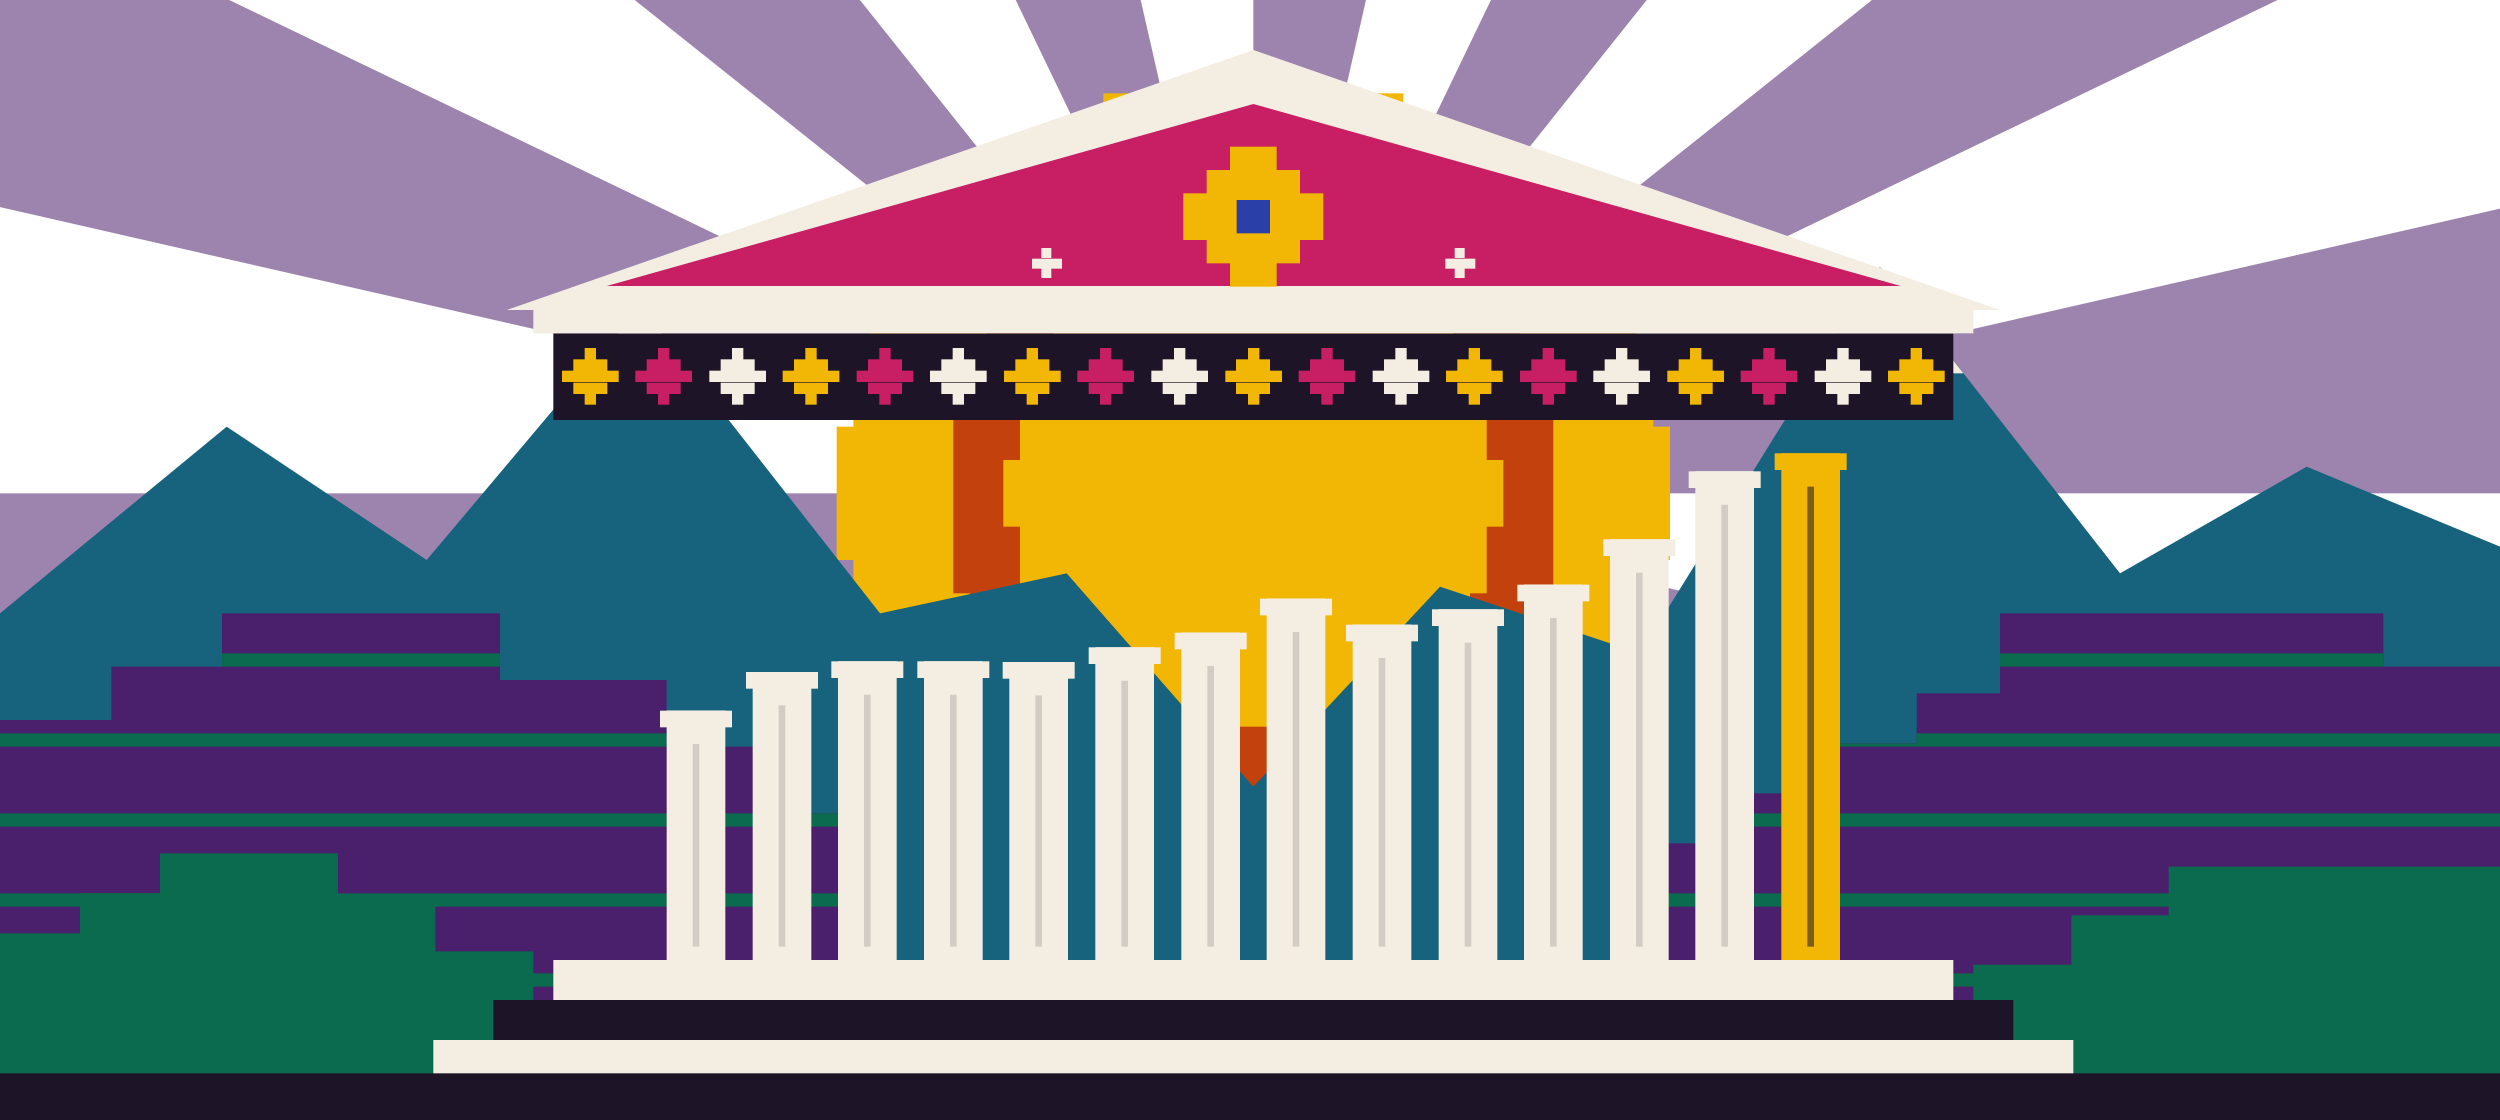
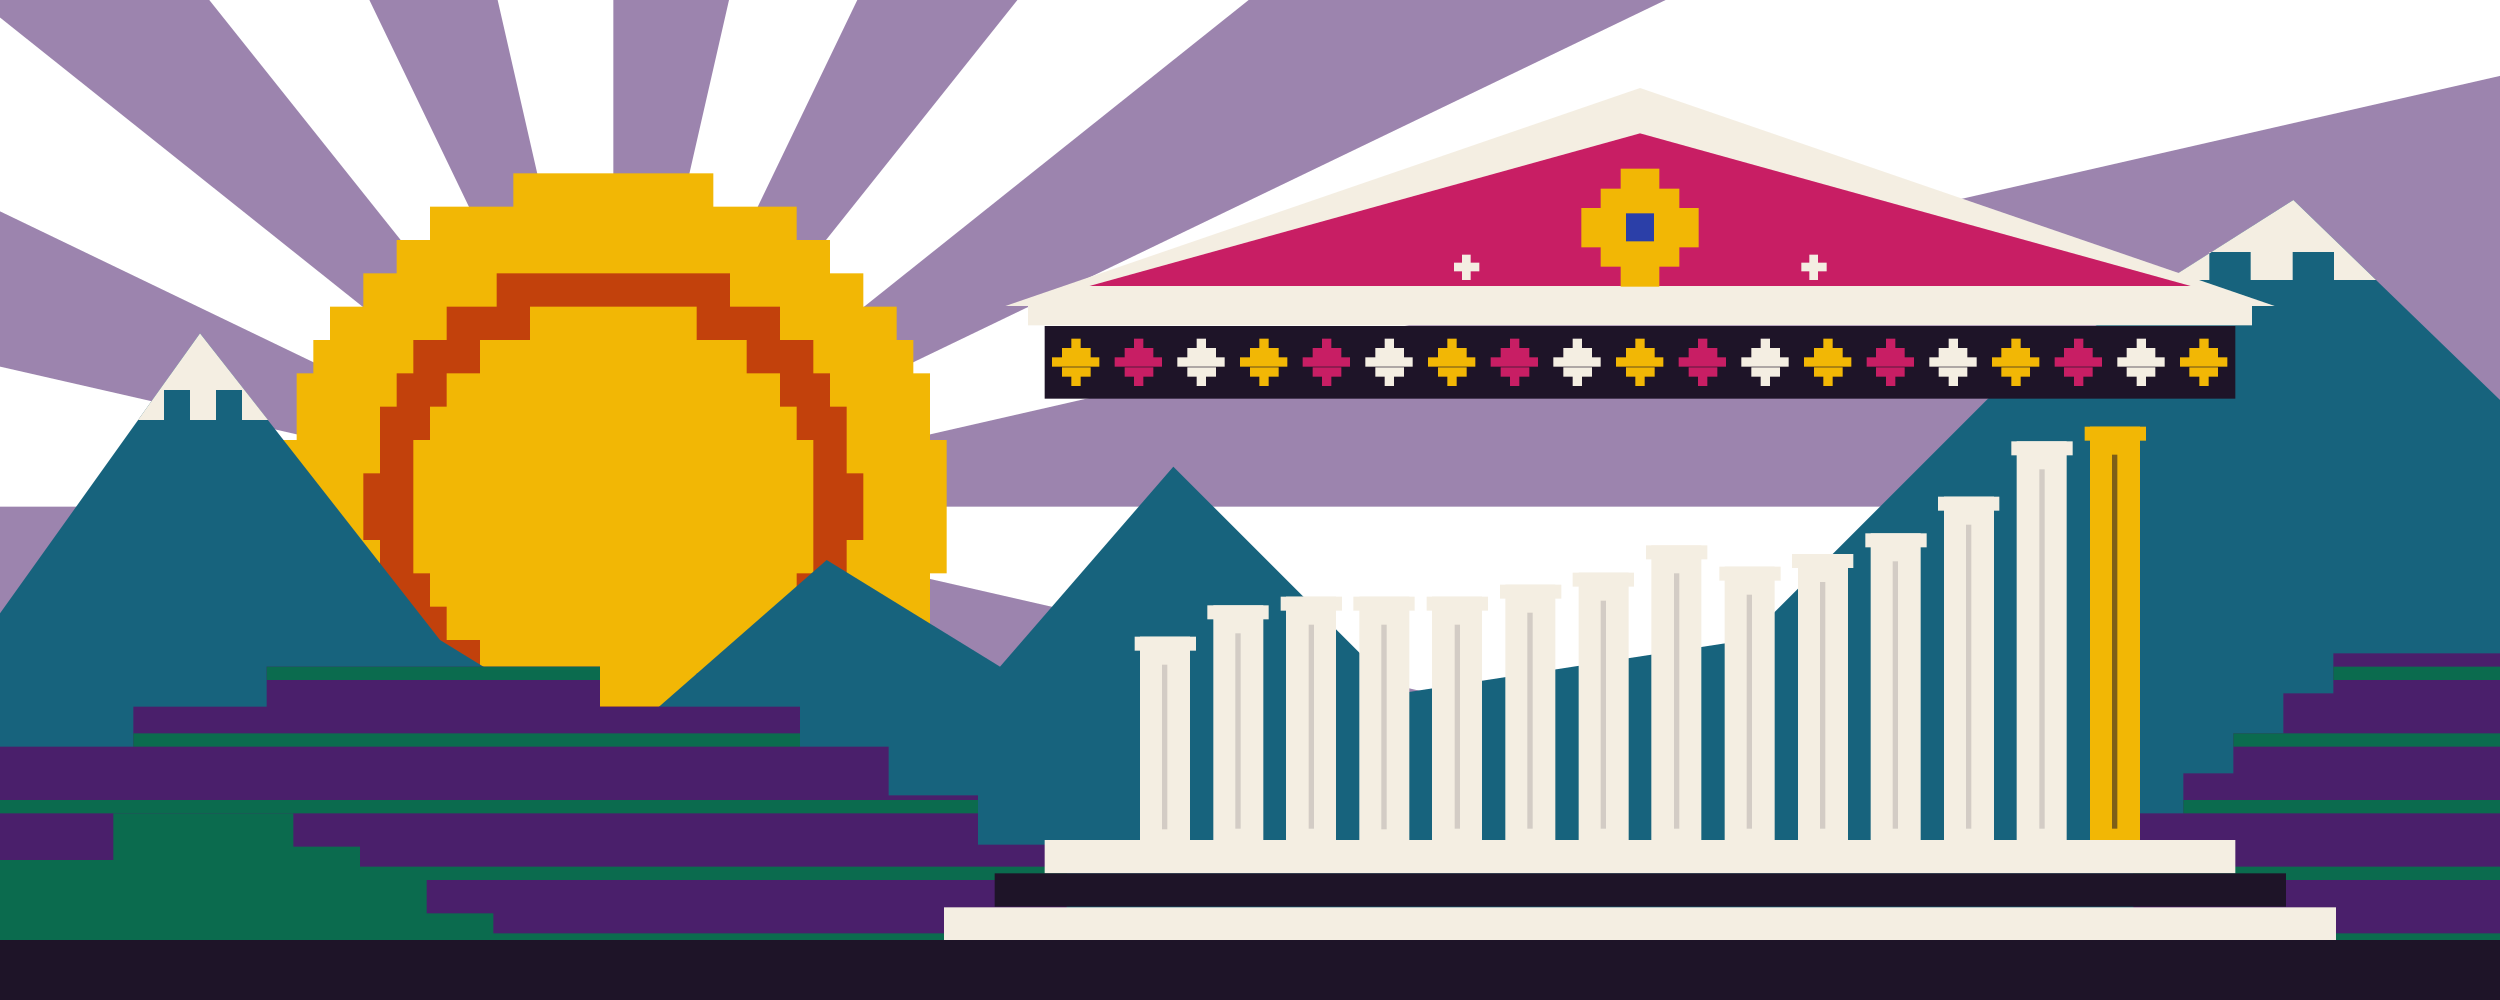
- <svg xmlns="http://www.w3.org/2000/svg" viewBox="0 0 375 168" width="375" height="168" aria-hidden="true" focusable="false">
+ <svg xmlns="http://www.w3.org/2000/svg" viewBox="0 0 375 150" width="375" height="150" aria-hidden="true" focusable="false">
  <style>
@media (prefers-reduced-motion: no-preference) {
  .col { transform-box: fill-box; transform-origin: 50% 100%; animation: crece .9s cubic-bezier(.2,.8,.2,1) both; }
  @keyframes crece { from { transform: scaleY(0); } to { transform: scaleY(1); } }
}
</style>
-   <path fill="#4A1F6B" opacity=".55" d="M188 74L188 -226L254.8 -218.5zM188 74L318.2 -196.3L375 -160.5zM188 74L422.5 -113L458.3 -56.2zM188 74L480.5 7.2L488 74zM188 74L480.5 140.8L458.3 204.2zM188 74L422.5 261L375 308.5zM188 74L318.2 344.3L254.8 366.5zM188 74L188 374L121.2 366.5zM188 74L57.8 344.3L1 308.5zM188 74L-46.5 261L-82.3 204.2zM188 74L-104.5 140.8L-112 74zM188 74L-104.5 7.2L-82.3 -56.2zM188 74L-46.5 -113L1 -160.5zM188 74L57.8 -196.3L121.2 -218.5z" />
-   <path fill="#F2B705" d="M165.5 14h45v5h-45zM155.5 19h65v5h-65zM148 24h80v5h-80zM143 29h90v5h-90zM138 34h100v5h-100zM135.5 39h105v5h-105zM133 44h110v5h-110zM130.5 49h115v5h-115zM128 54h120v5h-120zM128 59h120v5h-120zM125.5 64h125v5h-125zM125.5 69h125v5h-125zM125.5 74h125v5h-125zM125.5 79h125v5h-125zM128 84h120v5h-120zM128 89h120v5h-120zM130.5 94h115v5h-115zM133 99h110v5h-110zM135.5 104h105v5h-105zM138 109h100v5h-100zM143 114h90v5h-90zM148 119h80v5h-80zM155.5 124h65v5h-65zM165.5 129h45v5h-45z" />
-   <path fill="#C2410C" d="M170.5 29h35v5h-35zM160.5 34h55v5h-55zM155.5 39h65v5h-65zM150.5 44h75v5h-75zM148 49h80v5h-80zM145.5 54h85v5h-85zM143 59h90v5h-90zM143 64h90v5h-90zM143 69h90v5h-90zM143 74h90v5h-90zM143 79h90v5h-90zM143 84h90v5h-90zM145.5 89h85v5h-85zM148 94h80v5h-80zM150.5 99h75v5h-75zM155.5 104h65v5h-65zM160.5 109h55v5h-55zM170.5 114h35v5h-35z" />
-   <path fill="#F2B705" d="M170.5 39h35v5h-35zM163 44h50v5h-50zM158 49h60v5h-60zM155.5 54h65v5h-65zM153 59h70v5h-70zM153 64h70v5h-70zM150.5 69h75v5h-75zM150.5 74h75v5h-75zM153 79h70v5h-70zM153 84h70v5h-70zM155.5 89h65v5h-65zM158 94h60v5h-60zM163 99h50v5h-50zM170.5 104h35v5h-35z" />
-   <polygon fill="#17637D" points="0,92 34,64 64,84 96,46 132,92 160,86 188,118 216,88 246,98 282,40 318,86 346,70 375,82 375,168 0,168" />
-   <polygon fill="#F4EEE2" points="96,46 106.2,59 101.9,59 101.9,54.5 97.7,54.5 97.7,59 93.5,59 93.5,54.5 89.3,54.5 89.3,59 85.1,59 85.1,59" />
-   <polygon fill="#F4EEE2" points="282,40 294.5,56 290,56 290,50.4 285.5,50.4 285.5,56 281.1,56 281.1,50.4 276.6,50.4 276.6,56 272.1,56 272.1,56" />
+   <path fill="#4A1F6B" opacity=".55" d="M92 76L92 -344L185.5 -333.5zM92 76L274.2 -302.4L353.9 -252.4zM92 76L420.4 -185.9L470.4 -106.2zM92 76L501.5 -17.5L512 76zM92 76L501.5 169.5L470.4 258.2zM92 76L420.4 337.9L353.9 404.4zM92 76L274.2 454.4L185.5 485.5zM92 76L92 496L-1.5 485.5zM92 76L-90.2 454.4L-169.9 404.4zM92 76L-236.4 337.9L-286.4 258.2zM92 76L-317.5 169.5L-328 76zM92 76L-317.5 -17.5L-286.4 -106.2zM92 76L-236.4 -185.9L-169.9 -252.4zM92 76L-90.2 -302.4L-1.5 -333.5z" />
+   <path fill="#F2B705" d="M77 26h30v5h-30zM64.5 31h55v5h-55zM59.5 36h65v5h-65zM54.5 41h75v5h-75zM49.5 46h85v5h-85zM47 51h90v5h-90zM44.5 56h95v5h-95zM44.5 61h95v5h-95zM42 66h100v5h-100zM42 71h100v5h-100zM42 76h100v5h-100zM42 81h100v5h-100zM44.5 86h95v5h-95zM44.5 91h95v5h-95zM47 96h90v5h-90zM49.5 101h85v5h-85zM54.5 106h75v5h-75zM59.5 111h65v5h-65zM64.5 116h55v5h-55zM77 121h30v5h-30z" />
+   <path fill="#C2410C" d="M74.5 41h35v5h-35zM67 46h50v5h-50zM62 51h60v5h-60zM59.5 56h65v5h-65zM57 61h70v5h-70zM57 66h70v5h-70zM54.5 71h75v5h-75zM54.5 76h75v5h-75zM57 81h70v5h-70zM57 86h70v5h-70zM59.5 91h65v5h-65zM62 96h60v5h-60zM67 101h50v5h-50zM74.5 106h35v5h-35z" />
+   <path fill="#F2B705" d="M79.5 46h25v5h-25zM72 51h40v5h-40zM67 56h50v5h-50zM64.5 61h55v5h-55zM62 66h60v5h-60zM62 71h60v5h-60zM62 76h60v5h-60zM62 81h60v5h-60zM64.5 86h55v5h-55zM67 91h50v5h-50zM72 96h40v5h-40zM79.5 101h25v5h-25z" />
+   <polygon fill="#17637D" points="0,92 30,50 66,96 92,112 124,84 150,100 176,70 210,104 262,96 300,58 344,30 375,60 375,150 0,150" />
+   <polygon fill="#F4EEE2" points="30,50 40.2,63 36.3,63 36.3,58.5 32.4,58.5 32.4,63 28.5,63 28.5,58.5 24.6,58.5 24.6,63 20.7,63 20.7,63" />
+   <polygon fill="#F4EEE2" points="344,30 356.4,42 350.1,42 350.1,37.8 343.9,37.8 343.9,42 337.6,42 337.6,37.8 331.4,37.8 331.4,42 325.1,42 325.1,42" />
  <clipPath id="cmm">
-     <polygon fill="#000" points="0,116 0,108 16.7,108 16.7,100 33.3,100 33.3,92 50,92 75,92 75,102 100,102 100,112 114,112 114,122 128,122 128,132 128,168 0,168" />
-     <polygon fill="#000" points="250,134 250,126.5 262.5,126.5 262.5,119 275,119 275,111.5 287.5,111.5 287.5,104 300,104 300,92 340,92 357.5,92 357.5,100 375,100 375,108 375,168 250,168" />
+     <polygon fill="#000" points="0,118 0,112 20,112 20,106 40,106 40,100 60,100 90,100 90,106 120,106 120,112 133.3,112 133.3,119.3 146.7,119.3 146.7,126.7 160,126.7 160,134 160,150 0,150" />
+     <polygon fill="#000" points="320,128 320,122 327.5,122 327.5,116 335,116 335,110 342.5,110 342.5,104 350,104 350,98 375,98 375,150 320,150" />
  </clipPath>
-   <polygon fill="#4A1F6B" points="0,116 0,108 16.7,108 16.7,100 33.3,100 33.3,92 50,92 75,92 75,102 100,102 100,112 114,112 114,122 128,122 128,132 128,168 0,168" />
-   <polygon fill="#4A1F6B" points="250,134 250,126.5 262.5,126.5 262.5,119 275,119 275,111.5 287.5,111.5 287.5,104 300,104 300,92 340,92 357.5,92 357.5,100 375,100 375,108 375,168 250,168" />
+   <polygon fill="#4A1F6B" points="0,118 0,112 20,112 20,106 40,106 40,100 60,100 90,100 90,106 120,106 120,112 133.3,112 133.3,119.3 146.7,119.3 146.7,126.7 160,126.7 160,134 160,150 0,150" />
+   <polygon fill="#4A1F6B" points="320,128 320,122 327.5,122 327.5,116 335,116 335,110 342.5,110 342.5,104 350,104 350,98 375,98 375,150 320,150" />
  <g clip-path="url(#cmm)">
-     <rect x="0" y="98" width="375" height="2" fill="#0B6B4E" />
+     <rect x="0" y="100" width="375" height="2" fill="#0B6B4E" />
    <rect x="0" y="110" width="375" height="2" fill="#0B6B4E" />
-     <rect x="0" y="122" width="375" height="2" fill="#0B6B4E" />
-     <rect x="0" y="134" width="375" height="2" fill="#0B6B4E" />
-     <rect x="0" y="146" width="375" height="2" fill="#0B6B4E" />
-     <rect x="0" y="158" width="375" height="2" fill="#0B6B4E" />
+     <rect x="0" y="120" width="375" height="2" fill="#0B6B4E" />
+     <rect x="0" y="130" width="375" height="2" fill="#0B6B4E" />
+     <rect x="0" y="140" width="375" height="2" fill="#0B6B4E" />
  </g>
-   <polygon fill="#0B6B4E" points="0,146 0,140 12,140 12,134 24,134 24,128 36,128 50.7,128 50.7,135.3 65.3,135.3 65.3,142.7 80,142.7 80,150 80,168 0,168" />
-   <polygon fill="#0B6B4E" points="296,152 296,144.7 310.7,144.7 310.7,137.3 325.3,137.3 325.3,130 340,130 375,130 375,140 375,168 296,168" />
+   <polygon fill="#0B6B4E" points="0,136 0,129 17,129 17,122 34,122 44,122 44,127 54,127 54,132 64,132 64,137 74,137 74,142 74,150 0,150" />
  <g class="cols">
    <g class="col" style="animation-delay:0ms">
-       <rect x="100" y="106.6" width="8.8" height="37.4" fill="#F4EEE2" />
-       <rect x="103.9" y="111.6" width="1" height="30.4" fill="#1E1428" opacity="0.16" />
-       <rect x="99" y="106.6" width="10.8" height="2.5" fill="#F4EEE2" />
+       <rect x="171" y="95.5" width="7.5" height="30.5" fill="#F4EEE2" />
+       <rect x="174.3" y="99.7" width="0.8" height="24.7" fill="#1E1428" opacity="0.16" />
+       <rect x="170.2" y="95.5" width="9.2" height="2.1" fill="#F4EEE2" />
    </g>
    <g class="col" style="animation-delay:45ms">
-       <rect x="112.9" y="100.8" width="8.8" height="43.2" fill="#F4EEE2" />
-       <rect x="116.8" y="105.8" width="1" height="36.2" fill="#1E1428" opacity="0.16" />
-       <rect x="111.9" y="100.8" width="10.8" height="2.5" fill="#F4EEE2" />
+       <rect x="182" y="90.8" width="7.5" height="35.2" fill="#F4EEE2" />
+       <rect x="185.3" y="95" width="0.8" height="29.3" fill="#1E1428" opacity="0.16" />
+       <rect x="181.1" y="90.8" width="9.2" height="2.1" fill="#F4EEE2" />
    </g>
    <g class="col" style="animation-delay:90ms">
-       <rect x="125.7" y="99.2" width="8.8" height="44.8" fill="#F4EEE2" />
-       <rect x="129.6" y="104.2" width="1" height="37.8" fill="#1E1428" opacity="0.16" />
-       <rect x="124.7" y="99.2" width="10.8" height="2.5" fill="#F4EEE2" />
+       <rect x="192.9" y="89.5" width="7.5" height="36.5" fill="#F4EEE2" />
+       <rect x="196.3" y="93.7" width="0.8" height="30.6" fill="#1E1428" opacity="0.16" />
+       <rect x="192.1" y="89.5" width="9.2" height="2.1" fill="#F4EEE2" />
    </g>
    <g class="col" style="animation-delay:135ms">
-       <rect x="138.6" y="99.2" width="8.8" height="44.8" fill="#F4EEE2" />
-       <rect x="142.5" y="104.2" width="1" height="37.8" fill="#1E1428" opacity="0.16" />
-       <rect x="137.6" y="99.2" width="10.8" height="2.5" fill="#F4EEE2" />
+       <rect x="203.9" y="89.5" width="7.5" height="36.5" fill="#F4EEE2" />
+       <rect x="207.2" y="93.7" width="0.8" height="30.7" fill="#1E1428" opacity="0.16" />
+       <rect x="203" y="89.5" width="9.2" height="2.1" fill="#F4EEE2" />
    </g>
    <g class="col" style="animation-delay:180ms">
-       <rect x="151.4" y="99.3" width="8.8" height="44.7" fill="#F4EEE2" />
-       <rect x="155.3" y="104.3" width="1" height="37.7" fill="#1E1428" opacity="0.16" />
-       <rect x="150.4" y="99.3" width="10.8" height="2.5" fill="#F4EEE2" />
+       <rect x="214.8" y="89.5" width="7.5" height="36.5" fill="#F4EEE2" />
+       <rect x="218.2" y="93.7" width="0.8" height="30.6" fill="#1E1428" opacity="0.16" />
+       <rect x="214" y="89.5" width="9.2" height="2.1" fill="#F4EEE2" />
    </g>
    <g class="col" style="animation-delay:225ms">
-       <rect x="164.3" y="97.1" width="8.8" height="46.9" fill="#F4EEE2" />
-       <rect x="168.2" y="102.1" width="1" height="39.9" fill="#1E1428" opacity="0.16" />
-       <rect x="163.3" y="97.1" width="10.8" height="2.5" fill="#F4EEE2" />
+       <rect x="225.8" y="87.7" width="7.5" height="38.3" fill="#F4EEE2" />
+       <rect x="229.1" y="91.9" width="0.8" height="32.4" fill="#1E1428" opacity="0.16" />
+       <rect x="225" y="87.7" width="9.2" height="2.1" fill="#F4EEE2" />
    </g>
    <g class="col" style="animation-delay:270ms">
-       <rect x="177.2" y="94.9" width="8.8" height="49.1" fill="#F4EEE2" />
-       <rect x="181.1" y="99.9" width="1" height="42.1" fill="#1E1428" opacity="0.16" />
-       <rect x="176.2" y="94.9" width="10.8" height="2.5" fill="#F4EEE2" />
+       <rect x="236.8" y="85.9" width="7.5" height="40.1" fill="#F4EEE2" />
+       <rect x="240.1" y="90.1" width="0.8" height="34.2" fill="#1E1428" opacity="0.16" />
+       <rect x="235.9" y="85.9" width="9.2" height="2.1" fill="#F4EEE2" />
    </g>
    <g class="col" style="animation-delay:315ms">
-       <rect x="190" y="89.8" width="8.8" height="54.2" fill="#F4EEE2" />
-       <rect x="193.9" y="94.8" width="1" height="47.2" fill="#1E1428" opacity="0.16" />
-       <rect x="189" y="89.8" width="10.8" height="2.5" fill="#F4EEE2" />
+       <rect x="247.7" y="81.8" width="7.5" height="44.2" fill="#F4EEE2" />
+       <rect x="251.1" y="86" width="0.8" height="38.3" fill="#1E1428" opacity="0.16" />
+       <rect x="246.9" y="81.8" width="9.2" height="2.1" fill="#F4EEE2" />
    </g>
    <g class="col" style="animation-delay:360ms">
-       <rect x="202.9" y="93.7" width="8.8" height="50.3" fill="#F4EEE2" />
-       <rect x="206.8" y="98.7" width="1" height="43.3" fill="#1E1428" opacity="0.16" />
-       <rect x="201.9" y="93.7" width="10.8" height="2.5" fill="#F4EEE2" />
+       <rect x="258.7" y="85" width="7.5" height="41" fill="#F4EEE2" />
+       <rect x="262" y="89.2" width="0.8" height="35.1" fill="#1E1428" opacity="0.16" />
+       <rect x="257.9" y="85" width="9.2" height="2.1" fill="#F4EEE2" />
    </g>
    <g class="col" style="animation-delay:405ms">
-       <rect x="215.8" y="91.4" width="8.8" height="52.6" fill="#F4EEE2" />
-       <rect x="219.7" y="96.4" width="1" height="45.6" fill="#1E1428" opacity="0.16" />
-       <rect x="214.8" y="91.4" width="10.8" height="2.5" fill="#F4EEE2" />
+       <rect x="269.7" y="83.1" width="7.5" height="42.9" fill="#F4EEE2" />
+       <rect x="273" y="87.3" width="0.8" height="37" fill="#1E1428" opacity="0.16" />
+       <rect x="268.8" y="83.1" width="9.2" height="2.1" fill="#F4EEE2" />
    </g>
    <g class="col" style="animation-delay:450ms">
-       <rect x="228.6" y="87.7" width="8.8" height="56.3" fill="#F4EEE2" />
-       <rect x="232.5" y="92.7" width="1" height="49.3" fill="#1E1428" opacity="0.16" />
-       <rect x="227.6" y="87.7" width="10.8" height="2.5" fill="#F4EEE2" />
+       <rect x="280.6" y="80" width="7.5" height="46" fill="#F4EEE2" />
+       <rect x="283.9" y="84.2" width="0.8" height="40.1" fill="#1E1428" opacity="0.16" />
+       <rect x="279.8" y="80" width="9.2" height="2.1" fill="#F4EEE2" />
    </g>
    <g class="col" style="animation-delay:495ms">
-       <rect x="241.5" y="80.9" width="8.8" height="63.1" fill="#F4EEE2" />
-       <rect x="245.4" y="85.9" width="1" height="56.1" fill="#1E1428" opacity="0.16" />
-       <rect x="240.5" y="80.9" width="10.8" height="2.5" fill="#F4EEE2" />
+       <rect x="291.6" y="74.5" width="7.5" height="51.5" fill="#F4EEE2" />
+       <rect x="294.9" y="78.7" width="0.8" height="45.6" fill="#1E1428" opacity="0.16" />
+       <rect x="290.7" y="74.5" width="9.2" height="2.1" fill="#F4EEE2" />
    </g>
    <g class="col" style="animation-delay:540ms">
-       <rect x="254.3" y="70.7" width="8.8" height="73.3" fill="#F4EEE2" />
-       <rect x="258.2" y="75.7" width="1" height="66.3" fill="#1E1428" opacity="0.16" />
-       <rect x="253.3" y="70.7" width="10.8" height="2.5" fill="#F4EEE2" />
+       <rect x="302.5" y="66.2" width="7.5" height="59.8" fill="#F4EEE2" />
+       <rect x="305.9" y="70.4" width="0.8" height="53.9" fill="#1E1428" opacity="0.16" />
+       <rect x="301.7" y="66.2" width="9.2" height="2.1" fill="#F4EEE2" />
    </g>
    <g class="col" style="animation-delay:585ms">
-       <rect x="267.2" y="68" width="8.8" height="76" fill="#F2B705" />
-       <rect x="271.1" y="73" width="1" height="69" fill="#1E1428" opacity="0.55" />
-       <rect x="266.2" y="68" width="10.8" height="2.5" fill="#F2B705" />
+       <rect x="313.5" y="64" width="7.5" height="62" fill="#F2B705" />
+       <rect x="316.8" y="68.2" width="0.8" height="56.1" fill="#1E1428" opacity="0.55" />
+       <rect x="312.7" y="64" width="9.2" height="2.1" fill="#F2B705" />
    </g>
  </g>
-   <rect x="83" y="50" width="210" height="13" fill="#1E1428" />
-   <path fill="#F2B705" d="M87.7 52.2h1.7v1.7h-1.7zM86 53.9h5.1v1.7h-5.1zM84.3 55.6h8.5v1.7h-8.5zM86 57.4h5.1v1.7h-5.1zM87.7 59h1.7v1.7h-1.7z" />
-   <path fill="#C81E64" d="M98.7 52.2h1.7v1.7h-1.7zM97 53.9h5.1v1.7h-5.1zM95.3 55.6h8.5v1.7h-8.5zM97 57.4h5.1v1.7h-5.1zM98.7 59h1.7v1.7h-1.7z" />
-   <path fill="#F4EEE2" d="M109.8 52.2h1.7v1.7h-1.7zM108.1 53.9h5.1v1.7h-5.1zM106.4 55.6h8.5v1.7h-8.5zM108.1 57.4h5.1v1.7h-5.1zM109.8 59h1.7v1.7h-1.7z" />
-   <path fill="#F2B705" d="M120.8 52.2h1.7v1.7h-1.7zM119.1 53.9h5.1v1.7h-5.1zM117.4 55.6h8.5v1.7h-8.5zM119.1 57.4h5.1v1.7h-5.1zM120.8 59h1.7v1.7h-1.7z" />
-   <path fill="#C81E64" d="M131.9 52.2h1.7v1.7h-1.7zM130.2 53.9h5.1v1.7h-5.1zM128.5 55.6h8.5v1.7h-8.5zM130.2 57.4h5.1v1.7h-5.1zM131.9 59h1.7v1.7h-1.7z" />
-   <path fill="#F4EEE2" d="M142.9 52.2h1.7v1.7h-1.7zM141.2 53.9h5.1v1.7h-5.1zM139.5 55.6h8.5v1.7h-8.5zM141.2 57.4h5.1v1.7h-5.1zM142.9 59h1.7v1.7h-1.7z" />
-   <path fill="#F2B705" d="M154 52.2h1.7v1.7h-1.7zM152.3 53.9h5.1v1.7h-5.1zM150.6 55.6h8.5v1.7h-8.5zM152.3 57.4h5.1v1.7h-5.1zM154 59h1.7v1.7h-1.7z" />
-   <path fill="#C81E64" d="M165 52.2h1.7v1.7h-1.7zM163.3 53.9h5.1v1.7h-5.1zM161.6 55.6h8.5v1.7h-8.5zM163.3 57.4h5.1v1.7h-5.1zM165 59h1.7v1.7h-1.7z" />
-   <path fill="#F4EEE2" d="M176.1 52.2h1.7v1.7h-1.7zM174.4 53.9h5.1v1.7h-5.1zM172.7 55.6h8.5v1.7h-8.5zM174.4 57.4h5.1v1.7h-5.1zM176.1 59h1.7v1.7h-1.7z" />
-   <path fill="#F2B705" d="M187.2 52.2h1.7v1.7h-1.7zM185.4 53.9h5.1v1.7h-5.1zM183.8 55.6h8.5v1.7h-8.5zM185.4 57.4h5.1v1.7h-5.1zM187.2 59h1.7v1.7h-1.7z" />
-   <path fill="#C81E64" d="M198.2 52.2h1.7v1.7h-1.7zM196.5 53.9h5.1v1.7h-5.1zM194.8 55.6h8.5v1.7h-8.5zM196.5 57.4h5.1v1.7h-5.1zM198.2 59h1.7v1.7h-1.7z" />
-   <path fill="#F4EEE2" d="M209.3 52.2h1.7v1.7h-1.7zM207.6 53.9h5.1v1.7h-5.1zM205.9 55.6h8.5v1.7h-8.5zM207.6 57.4h5.1v1.7h-5.1zM209.3 59h1.7v1.7h-1.7z" />
-   <path fill="#F2B705" d="M220.3 52.2h1.7v1.7h-1.7zM218.6 53.9h5.1v1.7h-5.1zM216.9 55.6h8.5v1.7h-8.5zM218.6 57.4h5.1v1.7h-5.1zM220.3 59h1.7v1.7h-1.7z" />
-   <path fill="#C81E64" d="M231.4 52.2h1.7v1.7h-1.7zM229.7 53.9h5.1v1.7h-5.1zM228 55.6h8.5v1.7h-8.5zM229.7 57.4h5.1v1.7h-5.1zM231.4 59h1.7v1.7h-1.7z" />
-   <path fill="#F4EEE2" d="M242.4 52.2h1.7v1.7h-1.7zM240.7 53.9h5.1v1.7h-5.1zM239 55.6h8.5v1.7h-8.5zM240.7 57.4h5.1v1.7h-5.1zM242.4 59h1.7v1.7h-1.7z" />
-   <path fill="#F2B705" d="M253.5 52.2h1.7v1.7h-1.7zM251.8 53.9h5.1v1.7h-5.1zM250.1 55.6h8.5v1.7h-8.5zM251.8 57.4h5.1v1.7h-5.1zM253.5 59h1.7v1.7h-1.7z" />
-   <path fill="#C81E64" d="M264.5 52.2h1.7v1.7h-1.7zM262.8 53.9h5.1v1.7h-5.1zM261.1 55.6h8.5v1.7h-8.5zM262.8 57.4h5.1v1.7h-5.1zM264.5 59h1.7v1.7h-1.7z" />
-   <path fill="#F4EEE2" d="M275.6 52.2h1.7v1.7h-1.7zM273.9 53.9h5.1v1.7h-5.1zM272.2 55.6h8.5v1.7h-8.5zM273.9 57.4h5.1v1.7h-5.1zM275.6 59h1.7v1.7h-1.7z" />
-   <path fill="#F2B705" d="M286.6 52.2h1.7v1.7h-1.7zM284.9 53.9h5.1v1.7h-5.1zM283.2 55.6h8.5v1.7h-8.5zM284.9 57.4h5.1v1.7h-5.1zM286.6 59h1.7v1.7h-1.7z" />
-   <rect x="80" y="46.5" width="216" height="3.5" fill="#F4EEE2" />
-   <polygon fill="#F4EEE2" points="76,46.5 188,7.5 300,46.5" />
-   <polygon fill="#C81E64" points="91,42.9 188,15.6 285.1,42.9" />
-   <polygon fill="#F2B705" points="184.5,22 191.5,22 191.5,25.5 195,25.5 195,29 198.5,29 198.5,36 195,36 195,39.5 191.5,39.5 191.5,43 184.5,43 184.5,39.5 181,39.5 181,36 177.5,36 177.5,29 181,29 181,25.5 184.5,25.5" />
-   <rect x="185.5" y="30" width="5" height="5" fill="#2B3FA8" />
-   <path fill="#F4EEE2" d="M156.2 37.2h1.5v1.5h-1.5zM154.8 38.8h4.5v1.5h-4.5zM156.2 40.2h1.5v1.5h-1.5z" />
-   <path fill="#F4EEE2" d="M218.2 37.2h1.5v1.5h-1.5zM216.8 38.8h4.5v1.5h-4.5zM218.2 40.2h1.5v1.5h-1.5z" />
-   <rect x="83" y="144" width="210" height="6" fill="#F4EEE2" />
-   <rect x="74" y="150" width="228" height="6" fill="#1E1428" />
-   <rect x="65" y="156" width="246" height="6" fill="#F4EEE2" />
-   <rect x="0" y="161" width="375" height="7" fill="#1E1428" />
+   <rect x="156.7" y="48.9" width="178.6" height="10.9" fill="#1E1428" />
+   <path fill="#F2B705" d="M160.7 50.8h1.4v1.4h-1.4zM159.3 52.2h4.3v1.4h-4.3zM157.8 53.6h7.1v1.4h-7.1zM159.3 55.1h4.3v1.4h-4.3zM160.7 56.5h1.4v1.4h-1.4z" />
+   <path fill="#C81E64" d="M170.1 50.8h1.4v1.4h-1.4zM168.7 52.2h4.3v1.4h-4.3zM167.2 53.6h7.1v1.4h-7.1zM168.7 55.1h4.3v1.4h-4.3zM170.1 56.5h1.4v1.4h-1.4z" />
+   <path fill="#F4EEE2" d="M179.5 50.8h1.4v1.4h-1.4zM178.1 52.2h4.3v1.4h-4.3zM176.6 53.6h7.1v1.4h-7.1zM178.1 55.1h4.3v1.4h-4.3zM179.5 56.5h1.4v1.4h-1.4z" />
+   <path fill="#F2B705" d="M188.9 50.8h1.4v1.4h-1.4zM187.5 52.2h4.3v1.4h-4.3zM186 53.6h7.1v1.4h-7.1zM187.5 55.1h4.3v1.4h-4.3zM188.9 56.5h1.4v1.4h-1.4z" />
+   <path fill="#C81E64" d="M198.3 50.8h1.4v1.4h-1.4zM196.9 52.2h4.3v1.4h-4.3zM195.4 53.6h7.1v1.4h-7.1zM196.9 55.1h4.3v1.4h-4.3zM198.3 56.5h1.4v1.4h-1.4z" />
+   <path fill="#F4EEE2" d="M207.7 50.8h1.4v1.4h-1.4zM206.3 52.2h4.3v1.4h-4.3zM204.8 53.6h7.1v1.4h-7.1zM206.3 55.1h4.3v1.4h-4.3zM207.7 56.5h1.4v1.4h-1.4z" />
+   <path fill="#F2B705" d="M217.1 50.8h1.4v1.4h-1.4zM215.7 52.2h4.3v1.4h-4.3zM214.2 53.6h7.1v1.4h-7.1zM215.7 55.1h4.3v1.4h-4.3zM217.1 56.5h1.4v1.4h-1.4z" />
+   <path fill="#C81E64" d="M226.5 50.8h1.4v1.4h-1.4zM225.1 52.2h4.3v1.4h-4.3zM223.6 53.6h7.1v1.4h-7.1zM225.1 55.1h4.3v1.4h-4.3zM226.5 56.5h1.4v1.4h-1.4z" />
+   <path fill="#F4EEE2" d="M235.9 50.8h1.4v1.4h-1.4zM234.5 52.2h4.3v1.4h-4.3zM233 53.6h7.1v1.4h-7.1zM234.5 55.1h4.3v1.4h-4.3zM235.9 56.5h1.4v1.4h-1.4z" />
+   <path fill="#F2B705" d="M245.3 50.8h1.4v1.4h-1.4zM243.9 52.2h4.3v1.4h-4.3zM242.4 53.6h7.1v1.4h-7.1zM243.9 55.1h4.3v1.4h-4.3zM245.3 56.5h1.4v1.4h-1.4z" />
+   <path fill="#C81E64" d="M254.7 50.8h1.4v1.4h-1.4zM253.3 52.2h4.3v1.4h-4.3zM251.8 53.6h7.1v1.4h-7.1zM253.3 55.1h4.3v1.4h-4.3zM254.7 56.5h1.4v1.4h-1.4z" />
+   <path fill="#F4EEE2" d="M264.1 50.8h1.4v1.4h-1.4zM262.7 52.2h4.3v1.4h-4.3zM261.2 53.6h7.1v1.4h-7.1zM262.7 55.1h4.3v1.4h-4.3zM264.1 56.5h1.4v1.4h-1.4z" />
+   <path fill="#F2B705" d="M273.5 50.8h1.4v1.4h-1.4zM272.1 52.2h4.3v1.4h-4.3zM270.6 53.6h7.1v1.4h-7.1zM272.1 55.1h4.3v1.4h-4.3zM273.5 56.5h1.4v1.4h-1.4z" />
+   <path fill="#C81E64" d="M282.9 50.8h1.4v1.4h-1.4zM281.4 52.2h4.3v1.4h-4.3zM280 53.6h7.1v1.4h-7.1zM281.4 55.1h4.3v1.4h-4.3zM282.9 56.5h1.4v1.4h-1.4z" />
+   <path fill="#F4EEE2" d="M292.3 50.8h1.4v1.4h-1.4zM290.8 52.2h4.3v1.4h-4.3zM289.4 53.6h7.1v1.4h-7.1zM290.8 55.1h4.3v1.4h-4.3zM292.3 56.5h1.4v1.4h-1.4z" />
+   <path fill="#F2B705" d="M301.7 50.8h1.4v1.4h-1.4zM300.2 52.2h4.3v1.4h-4.3zM298.8 53.6h7.1v1.4h-7.1zM300.2 55.1h4.3v1.4h-4.3zM301.7 56.5h1.4v1.4h-1.4z" />
+   <path fill="#C81E64" d="M311.1 50.8h1.4v1.4h-1.4zM309.6 52.2h4.3v1.4h-4.3zM308.2 53.6h7.1v1.4h-7.1zM309.6 55.1h4.3v1.4h-4.3zM311.1 56.5h1.4v1.4h-1.4z" />
+   <path fill="#F4EEE2" d="M320.5 50.8h1.4v1.4h-1.4zM319 52.2h4.3v1.4h-4.3zM317.6 53.6h7.1v1.4h-7.1zM319 55.1h4.3v1.4h-4.3zM320.5 56.5h1.4v1.4h-1.4z" />
+   <path fill="#F2B705" d="M329.9 50.8h1.4v1.4h-1.4zM328.4 52.2h4.3v1.4h-4.3zM327 53.6h7.1v1.4h-7.1zM328.4 55.1h4.3v1.4h-4.3zM329.9 56.5h1.4v1.4h-1.4z" />
+   <rect x="154.2" y="45.9" width="183.6" height="2.9" fill="#F4EEE2" />
+   <polygon fill="#F4EEE2" points="150.8,45.9 246,13.2 341.2,45.9" />
+   <polygon fill="#C81E64" points="163.4,42.9 246,20 328.6,42.9" />
+   <polygon fill="#F2B705" points="243.1,25.3 248.9,25.3 248.9,28.3 251.9,28.3 251.9,31.2 254.8,31.2 254.8,37.1 251.9,37.1 251.9,40 248.9,40 248.9,43 243.1,43 243.1,40 240.1,40 240.1,37.1 237.2,37.1 237.2,31.2 240.1,31.2 240.1,28.3 243.1,28.3" />
+   <rect x="243.9" y="32" width="4.2" height="4.2" fill="#2B3FA8" />
+   <path fill="#F4EEE2" d="M219.3 38.2h1.3v1.3h-1.3zM218.1 39.4h3.8v1.3h-3.8zM219.3 40.7h1.3v1.3h-1.3z" />
+   <path fill="#F4EEE2" d="M271.4 38.2h1.3v1.3h-1.3zM270.2 39.4h3.8v1.3h-3.8zM271.4 40.7h1.3v1.3h-1.3z" />
+   <rect x="156.7" y="126" width="178.6" height="5" fill="#F4EEE2" />
+   <rect x="149.2" y="131" width="193.7" height="5" fill="#1E1428" />
+   <rect x="141.6" y="136.1" width="208.8" height="5" fill="#F4EEE2" />
+   <rect x="0" y="141" width="375" height="9" fill="#1E1428" />
</svg>
